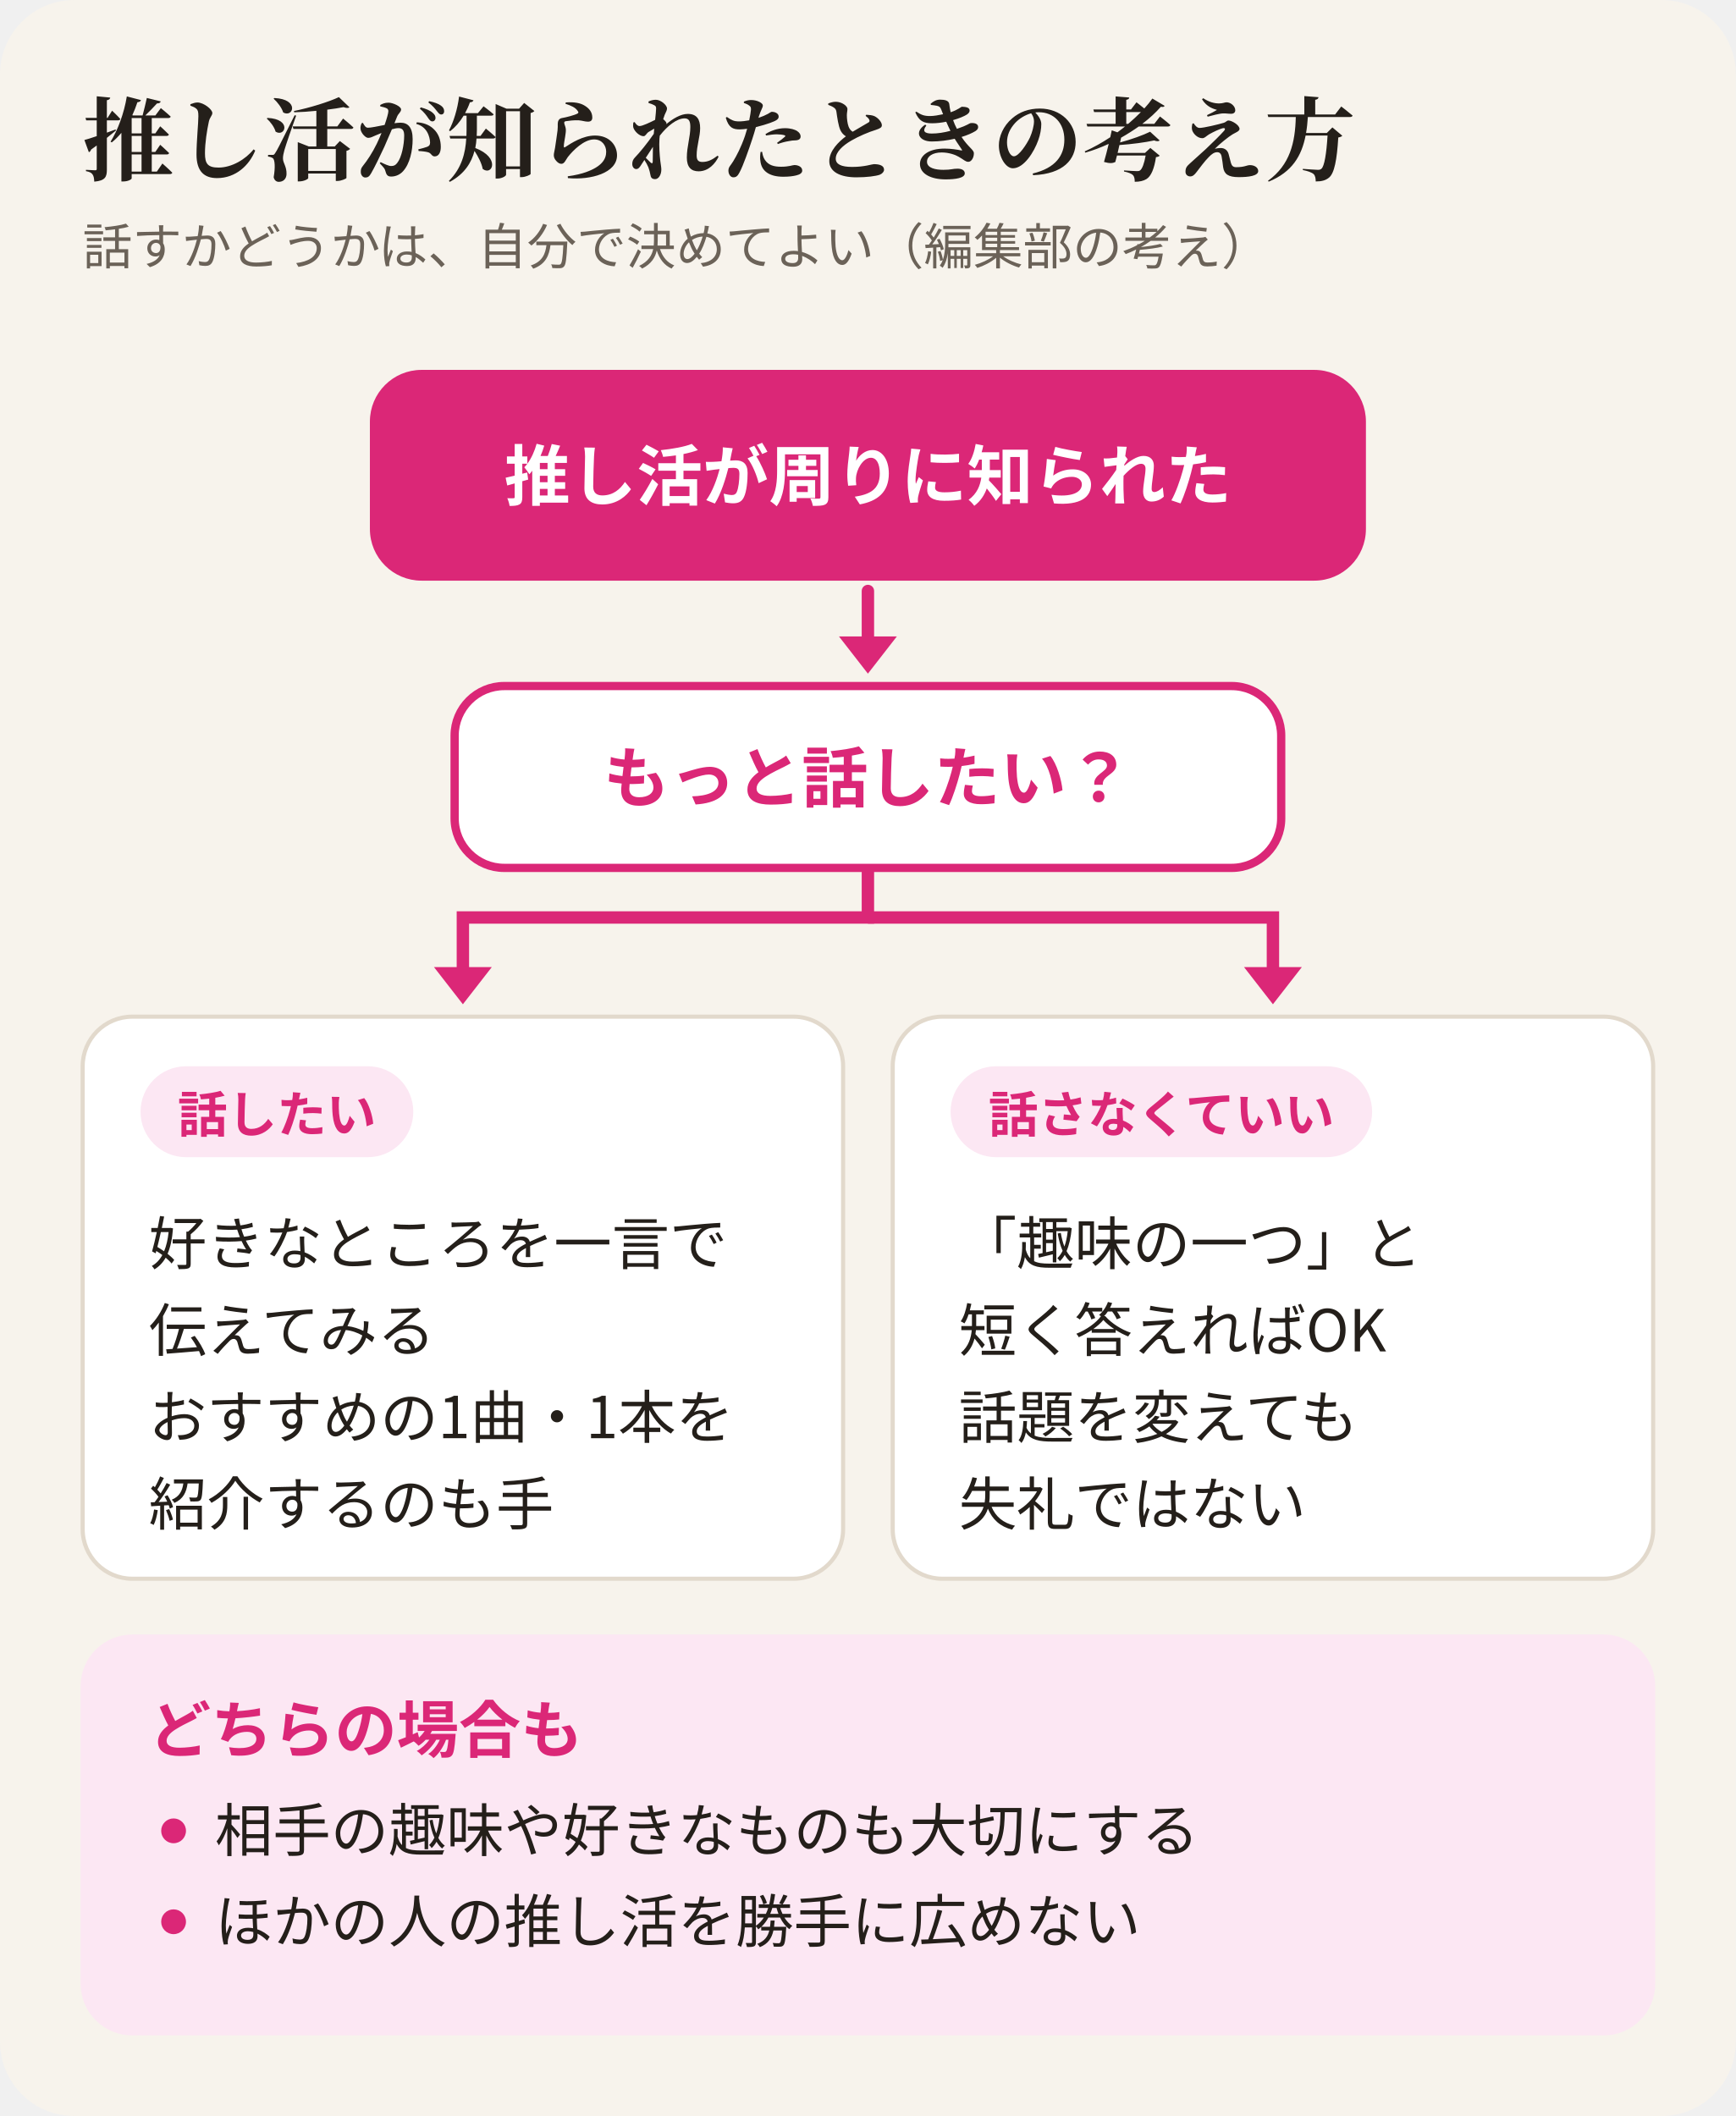
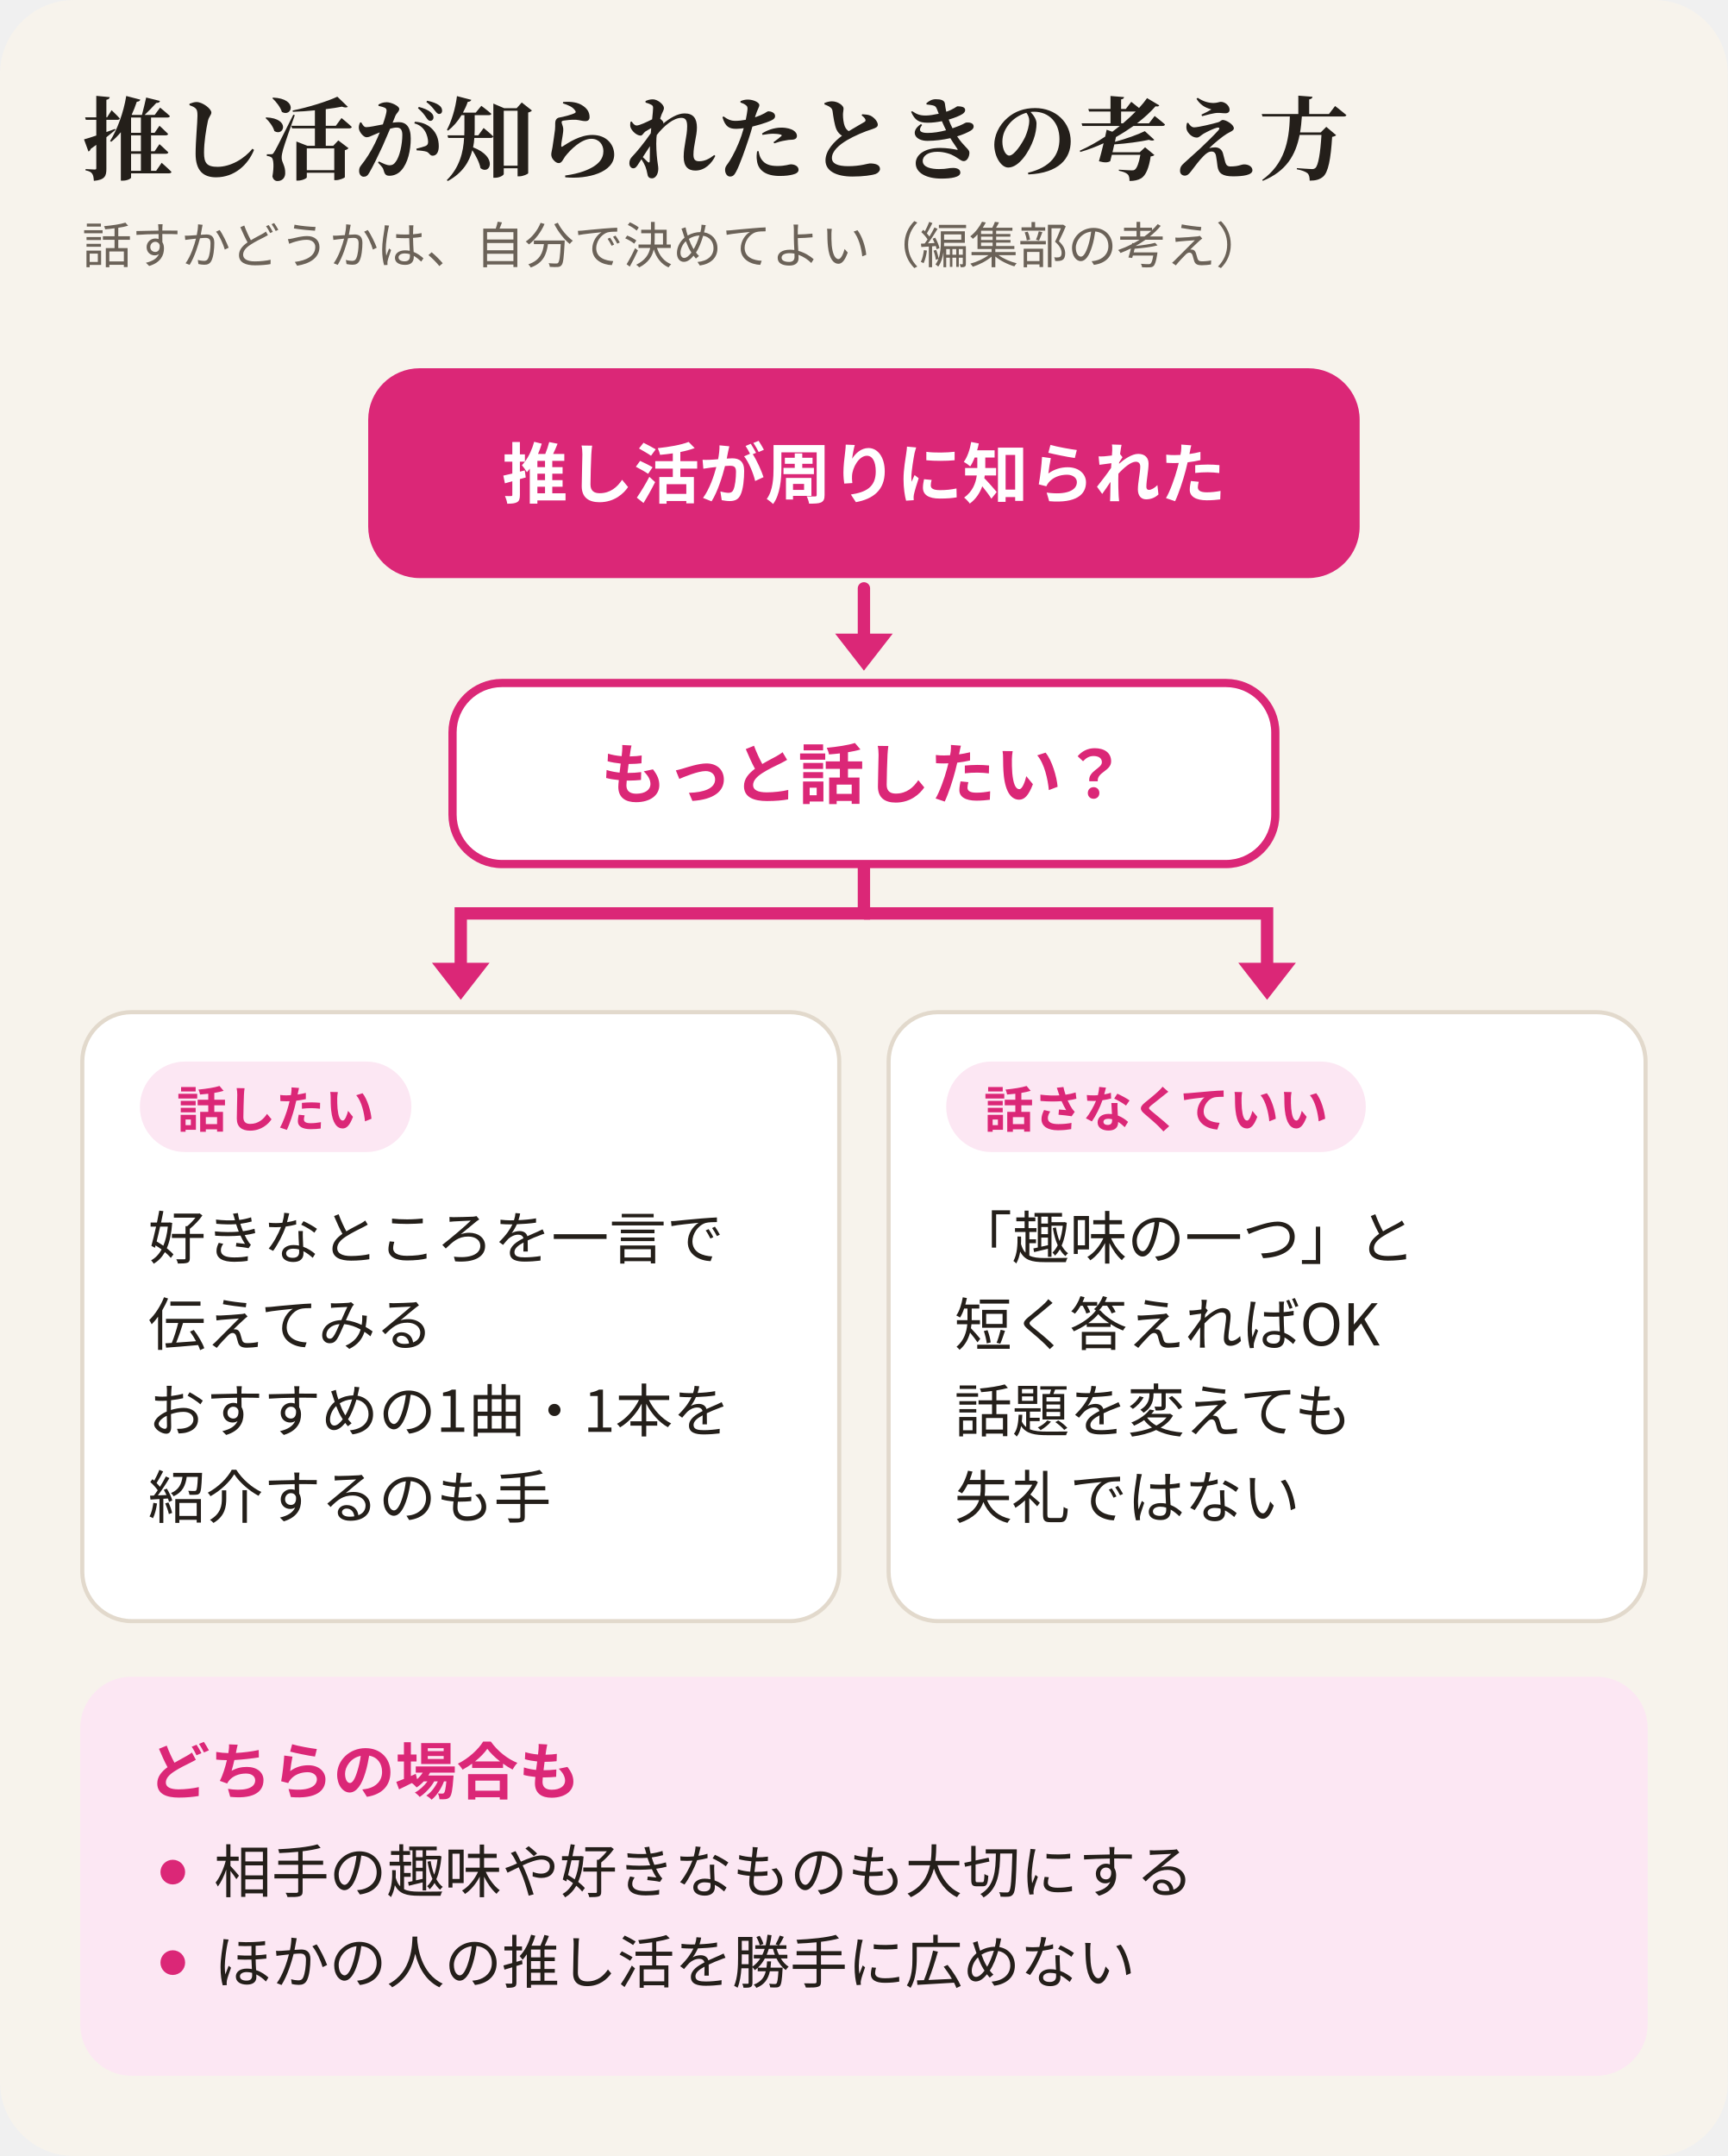
- <svg xmlns="http://www.w3.org/2000/svg" viewBox="0 0 420 512" width="420" height="512" font-family="'Hiragino Sans','Noto Sans CJK JP','Noto Sans JP',sans-serif">
-   <rect width="420" height="512" rx="18" fill="#F7F3EC" />
+ <svg xmlns="http://www.w3.org/2000/svg" viewBox="0 0 420 524" width="420" height="524" font-family="'Hiragino Sans','Noto Sans CJK JP','Noto Sans JP',sans-serif">
+   <rect width="420" height="524" rx="18" fill="#F7F3EC" />
  <text x="20" y="42" font-size="22" font-weight="800" fill="#241F1A" font-family="'Hiragino Mincho ProN','Noto Serif CJK JP','Noto Serif JP',serif">推し活が知られたときの考え方</text>
  <text x="20" y="64" font-size="12" fill="#6B6258">話すかどうかは、自分で決めてよい（編集部の考え）</text>
  <rect x="90" y="90" width="240" height="50" rx="12" fill="#db2777" stroke="#db2777" stroke-width="1" />
  <text x="210" y="121" font-size="16" font-weight="800" fill="#fff" text-anchor="middle">推し活が周りに知られた</text>
  <line x1="210" y1="143" x2="210" y2="156" stroke="#db2777" stroke-width="3" stroke-linecap="round" />
  <polygon points="203,154 217,154 210,163" fill="#db2777" />
  <rect x="110" y="166" width="200" height="44" rx="12" fill="#fff" stroke="#db2777" stroke-width="2" />
  <text x="210" y="194" font-size="16" font-weight="800" fill="#db2777" text-anchor="middle">もっと話したい？</text>
  <path d="M210 210 V222 H112 V236" fill="none" stroke="#db2777" stroke-width="3" />
  <path d="M210 222 H308 V236" fill="none" stroke="#db2777" stroke-width="3" />
  <polygon points="105,234 119,234 112,243" fill="#db2777" />
  <polygon points="301,234 315,234 308,243" fill="#db2777" />
-   <rect x="20" y="246" width="184" height="136" rx="12" fill="#fff" stroke="#E2D9CC" stroke-width="1" />
+   <rect x="20" y="246" width="184" height="148" rx="12" fill="#fff" stroke="#E2D9CC" stroke-width="1" />
  <rect x="34.0" y="258" width="66.0" height="22" rx="11" fill="#FCE7F3" />
  <text x="67.0" y="274" font-size="12" font-weight="700" fill="#db2777" text-anchor="middle">話したい</text>
  <text x="36" y="306" font-size="14" font-weight="400" fill="#241F1A" text-anchor="start">好きなところを一言で</text>
  <text x="36" y="327" font-size="14" font-weight="400" fill="#241F1A" text-anchor="start">伝えてみる</text>
  <text x="36" y="348" font-size="14" font-weight="400" fill="#241F1A" text-anchor="start">おすすめの1曲・1本を</text>
  <text x="36" y="369" font-size="14" font-weight="400" fill="#241F1A" text-anchor="start">紹介するのも手</text>
-   <rect x="216" y="246" width="184" height="136" rx="12" fill="#fff" stroke="#E2D9CC" stroke-width="1" />
+   <rect x="216" y="246" width="184" height="148" rx="12" fill="#fff" stroke="#E2D9CC" stroke-width="1" />
  <rect x="230.0" y="258" width="102.0" height="22" rx="11" fill="#FCE7F3" />
  <text x="281.0" y="274" font-size="12" font-weight="700" fill="#db2777" text-anchor="middle">話さなくていい</text>
  <text x="232" y="306" font-size="14" font-weight="400" fill="#241F1A" text-anchor="start">「趣味の一つ」と</text>
  <text x="232" y="327" font-size="14" font-weight="400" fill="#241F1A" text-anchor="start">短く答えればOK</text>
  <text x="232" y="348" font-size="14" font-weight="400" fill="#241F1A" text-anchor="start">話題を変えても</text>
  <text x="232" y="369" font-size="14" font-weight="400" fill="#241F1A" text-anchor="start">失礼ではない</text>
-   <rect x="20" y="396" width="380" height="96" rx="12" fill="#FCE7F3" stroke="#FCE7F3" stroke-width="1" />
-   <text x="36" y="424" font-size="15" font-weight="800" fill="#db2777" text-anchor="start">どちらの場合も</text>
-   <circle cx="42" cy="443" r="3" fill="#db2777" />
-   <text x="52" y="448" font-size="14" font-weight="400" fill="#241F1A" text-anchor="start">相手の趣味や好きなものも大切にする</text>
-   <circle cx="42" cy="465" r="3" fill="#db2777" />
-   <text x="52" y="470" font-size="14" font-weight="400" fill="#241F1A" text-anchor="start">ほかの人の推し活を勝手に広めない</text>
+   <rect x="20" y="408" width="380" height="96" rx="12" fill="#FCE7F3" stroke="#FCE7F3" stroke-width="1" />
+   <text x="36" y="436" font-size="15" font-weight="800" fill="#db2777" text-anchor="start">どちらの場合も</text>
+   <circle cx="42" cy="455" r="3" fill="#db2777" />
+   <text x="52" y="460" font-size="14" font-weight="400" fill="#241F1A" text-anchor="start">相手の趣味や好きなものも大切にする</text>
+   <circle cx="42" cy="477" r="3" fill="#db2777" />
+   <text x="52" y="482" font-size="14" font-weight="400" fill="#241F1A" text-anchor="start">ほかの人の推し活を勝手に広めない</text>
</svg>
